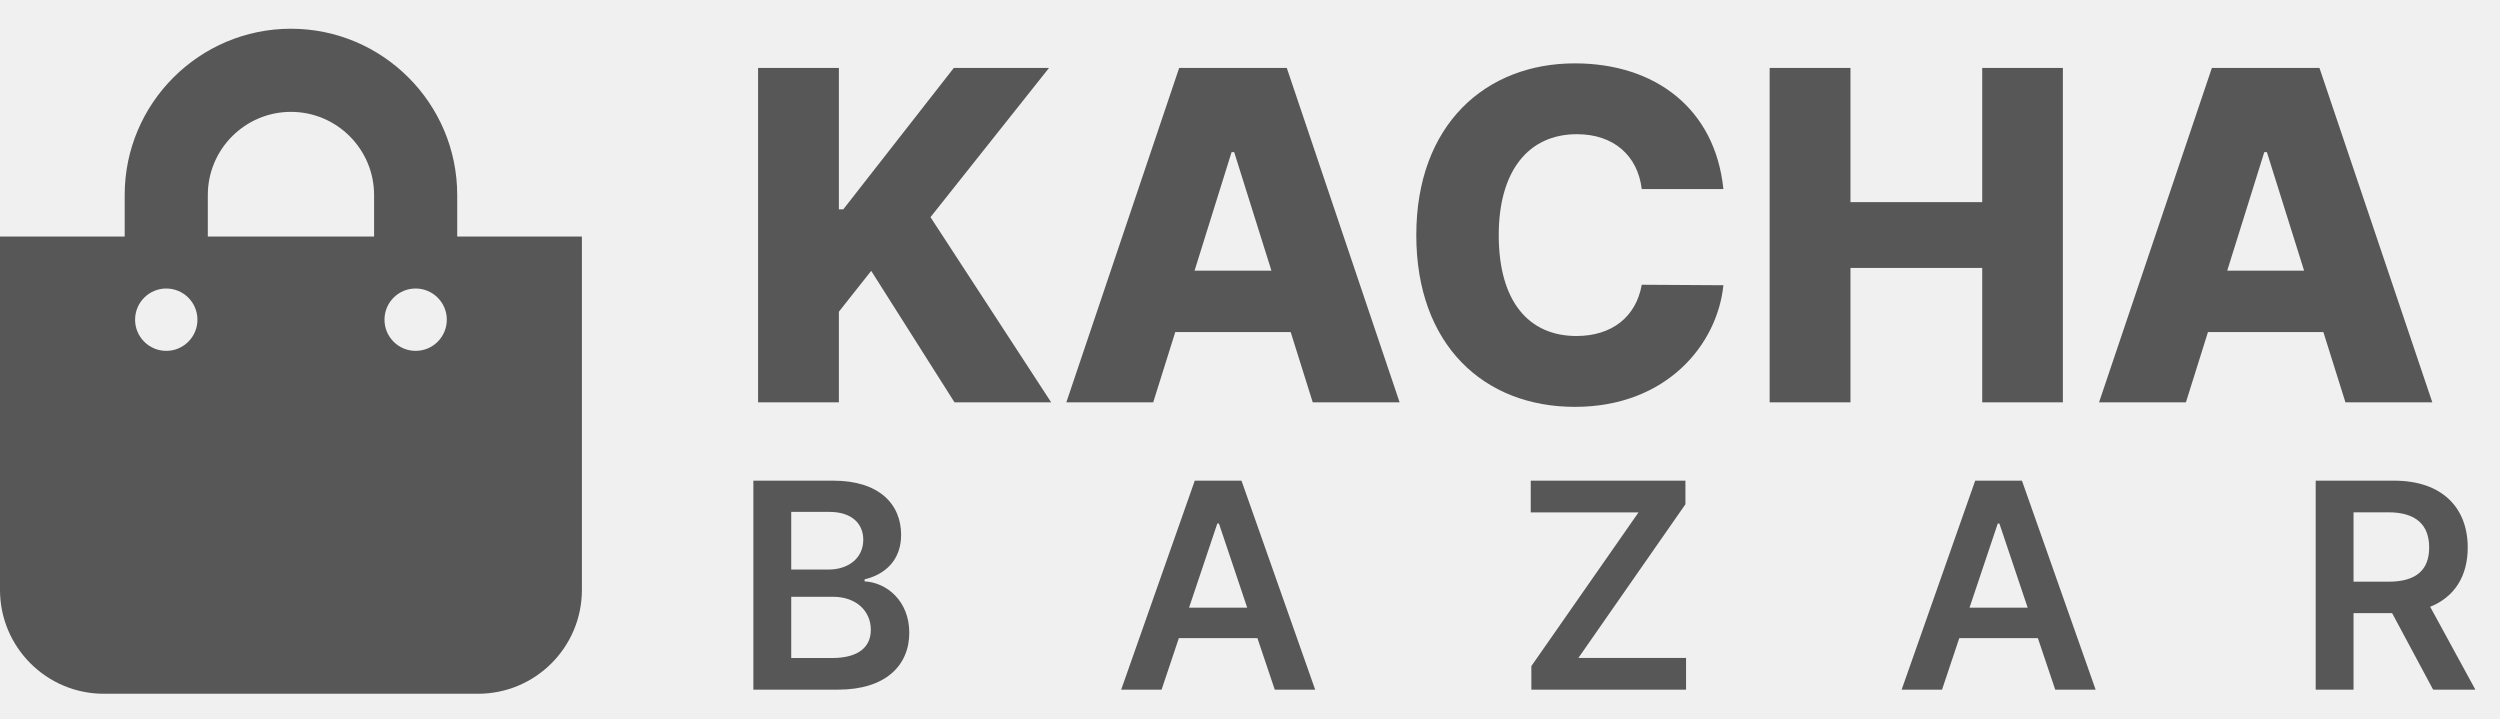
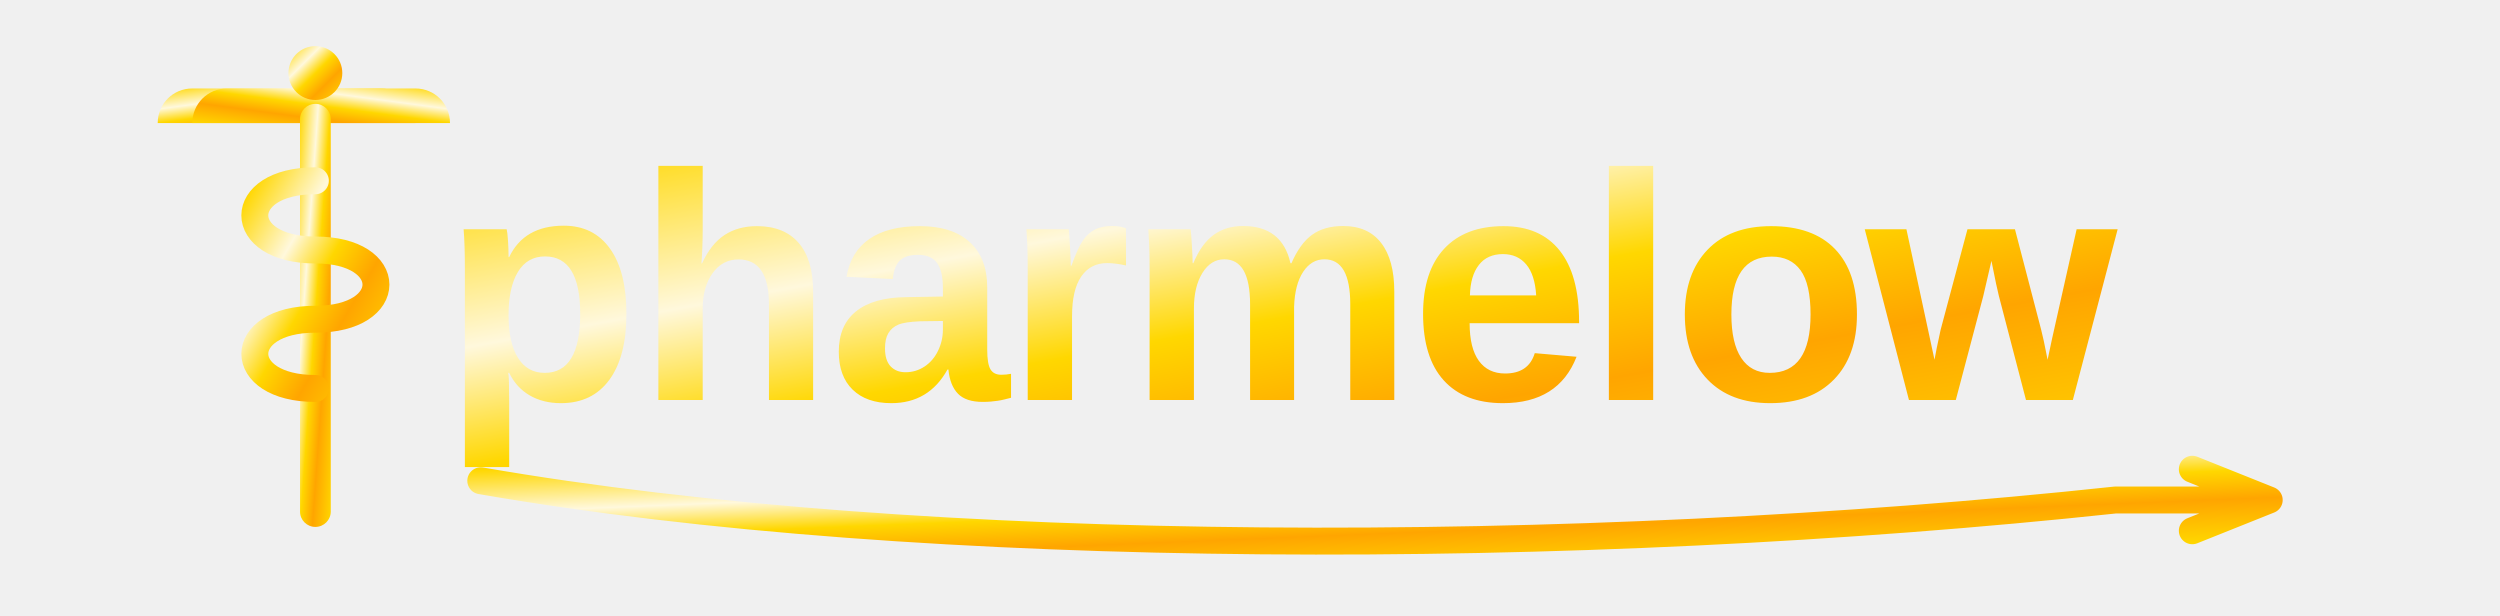
- <svg xmlns="http://www.w3.org/2000/svg" width="87" height="25" viewBox="0 0 87 25" fill="none">
-   <path d="M26.217 24H29.161C30.827 24 31.643 23.151 31.643 22.018C31.643 20.918 30.862 20.271 30.088 20.232V20.161C30.798 19.994 31.359 19.497 31.359 18.613C31.359 17.53 30.578 16.727 29.001 16.727H26.217V24ZM27.535 22.899V20.768H28.987C29.8 20.768 30.305 21.266 30.305 21.916C30.305 22.494 29.907 22.899 28.952 22.899H27.535ZM27.535 19.82V17.814H28.866C29.641 17.814 30.042 18.222 30.042 18.783C30.042 19.423 29.523 19.82 28.838 19.82H27.535ZM40.423 24L41.024 22.207H43.758L44.362 24H45.768L43.204 16.727H41.578L39.017 24H40.423ZM41.379 21.148L42.362 18.219H42.419L43.403 21.148H41.379ZM53.291 24H58.675V22.896H54.928L58.653 17.548V16.727H53.27V17.832H57.02L53.291 23.18V24ZM67.583 24L68.183 22.207H70.918L71.522 24H72.928L70.364 16.727H68.737L66.177 24H67.583ZM68.539 21.148L69.522 18.219H69.579L70.563 21.148H68.539ZM80.586 24H81.903V21.337H83.246L84.673 24H86.143L84.57 21.116C85.426 20.772 85.877 20.041 85.877 19.053C85.877 17.665 84.982 16.727 83.313 16.727H80.586V24ZM81.903 20.243V17.828H83.111C84.094 17.828 84.535 18.279 84.535 19.053C84.535 19.827 84.094 20.243 83.118 20.243H81.903Z" fill="#575757" />
-   <path d="M26.381 14H29.193V10.847L30.318 9.426L33.216 14H36.58L32.381 7.557L36.506 2.364H33.193L29.347 7.284H29.193V2.364H26.381V14ZM40.132 14L40.899 11.557H44.916L45.683 14H48.706L44.78 2.364H41.035L37.109 14H40.132ZM41.57 9.42L42.859 5.295H42.95L44.246 9.42H41.57ZM59.974 6.58C59.69 3.795 57.617 2.205 54.804 2.205C51.702 2.205 49.287 4.335 49.287 8.182C49.287 12.011 51.645 14.159 54.804 14.159C57.997 14.159 59.764 11.989 59.974 9.926L57.133 9.909C56.935 11.028 56.094 11.693 54.861 11.693C53.202 11.693 52.156 10.494 52.156 8.182C52.156 5.96 53.179 4.67 54.878 4.67C56.156 4.67 56.992 5.415 57.133 6.58H59.974ZM61.584 14H64.396V9.324H68.981V14H71.788V2.364H68.981V7.034H64.396V2.364H61.584V14ZM76.07 14L76.837 11.557H80.854L81.621 14H84.644L80.717 2.364H76.973L73.047 14H76.07ZM77.507 9.42L78.797 5.295H78.888L80.183 9.42H77.507Z" fill="#575757" />
-   <g clip-path="url(#clip0)">
-     <path d="M15.911 8.232V6.786C15.911 3.595 13.315 1 10.125 1C6.935 1 4.339 3.595 4.339 6.786V8.232H0V20.527C0 22.524 1.619 24.143 3.616 24.143H16.634C18.631 24.143 20.25 22.524 20.25 20.527V8.232H15.911ZM7.232 6.786C7.232 5.191 8.53 3.893 10.125 3.893C11.72 3.893 13.018 5.191 13.018 6.786V8.232H7.232V6.786ZM14.464 12.21C13.865 12.21 13.38 11.724 13.38 11.125C13.38 10.526 13.865 10.04 14.464 10.04C15.063 10.04 15.549 10.526 15.549 11.125C15.549 11.724 15.063 12.21 14.464 12.21ZM5.786 12.21C5.187 12.21 4.701 11.724 4.701 11.125C4.701 10.526 5.187 10.04 5.786 10.04C6.385 10.04 6.871 10.526 6.871 11.125C6.871 11.724 6.385 12.21 5.786 12.21Z" fill="#575757" />
+ <svg xmlns="http://www.w3.org/2000/svg" viewBox="0 0 1300 320">
+   <defs>
+     <linearGradient id="goldGradient" x1="0%" y1="0%" x2="100%" y2="100%">
+       <stop offset="0%" stop-color="#FFD700" />
+       <stop offset="30%" stop-color="#FFF8DC" />
+       <stop offset="50%" stop-color="#FFD700" />
+       <stop offset="70%" stop-color="#FFA500" />
+       <stop offset="100%" stop-color="#FFD700" />
+     </linearGradient>
+     <style>
+       .gold { fill: url(#goldGradient); }
+       .stroke-gold { stroke: url(#goldGradient); fill: none; stroke-width: 14; stroke-linecap: round; stroke-linejoin: round; }
+       .wordmark { font: 600 168px 'Poppins','Segoe UI',system-ui,-apple-system,'Helvetica Neue',Arial,sans-serif; }
+     </style>
+   </defs>
+   <g transform="translate(30,18)" class="gold">
+     <path d="M70 28h98c10 0 18 8 18 18v0H52v0c0-10 8-18 18-18z" />
+     <path d="M168 28h98c10 0 18 8 18 18v0H150v0c0-10 8-18 18-18z" transform="scale(-1,1) translate(-354,0)" />
+     <circle cx="134" cy="20" r="14" />
+     <rect x="126" y="36" width="16" height="220" rx="8" />
+     <path d="M134 76              c-42 0 -42 36 0 36              c42 0 42 36 0 36              c-42 0 -42 36 0 36" fill="none" stroke="url(#goldGradient)" stroke-width="14" stroke-linecap="round" />
+     <path d="M134 224 v40" fill="none" stroke="url(#goldGradient)" stroke-width="14" stroke-linecap="round" />
  </g>
-   <defs>
-     <clipPath id="clip0">
-       <rect width="20.25" height="23.143" fill="white" transform="translate(0 1)" />
-     </clipPath>
-   </defs>
+   <text x="230" y="208" class="wordmark gold" letter-spacing="-2">pharmelow</text>
+   <path class="stroke-gold" d="M250 250            C 480 290, 820 290, 1100 260            L 1180 260            M 1180 260            l -40 16            l 40 -16            l -40 -16            " />
</svg>
